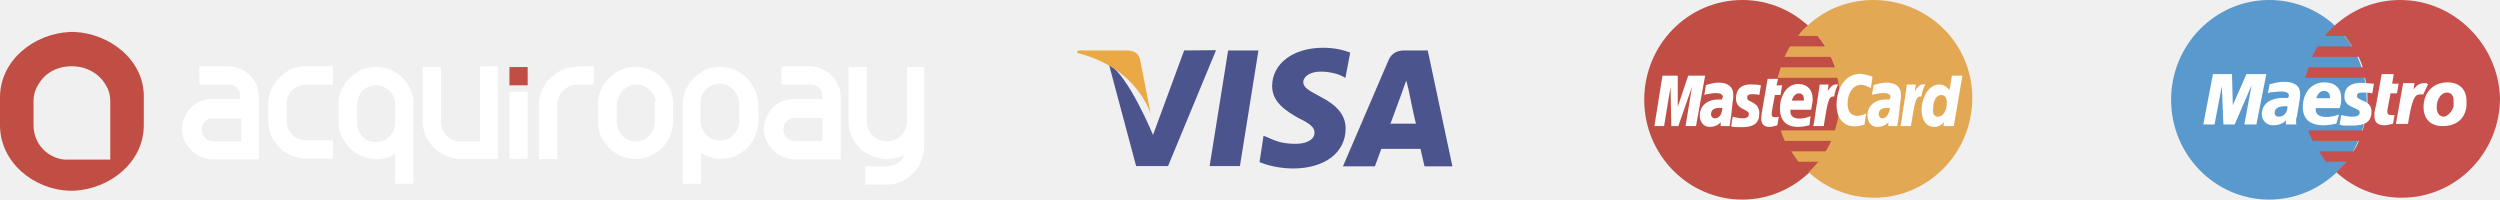
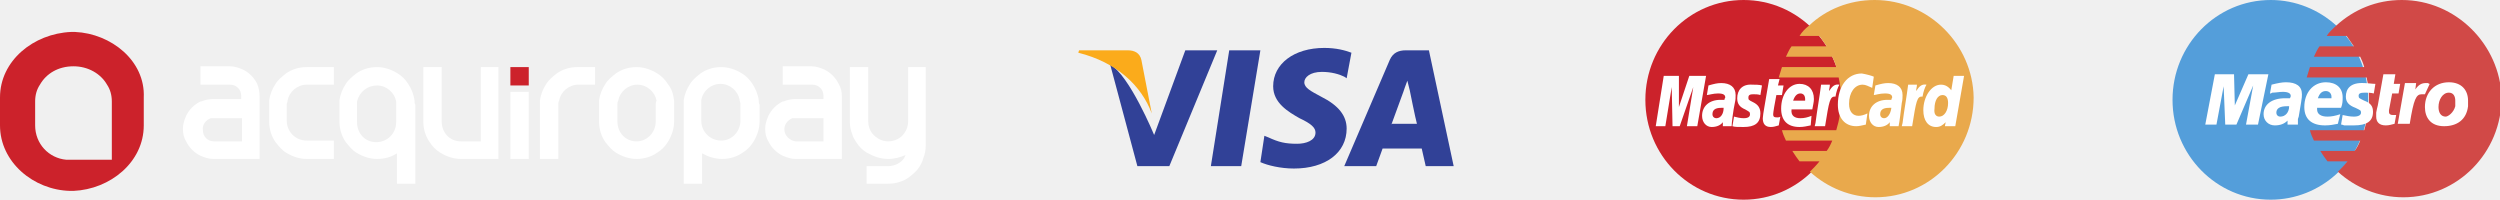
- <svg xmlns="http://www.w3.org/2000/svg" version="1.1" id="Слой_1" x="0px" y="0px" viewBox="0 0 931.9 74.4" enable-background="new 0 0 931.9 74.4" xml:space="preserve">
-   <path fill="#FFFFFF" d="M517.3,720.1c0.3,0,0.6,0,1.2,0h10.4v8.6h-10.4c-2.4,0-4.2-1.8-4.2-4.2C514,722.4,515.5,720.6,517.3,720.1z   M534.5,707.3l-0.3,0.3L534.5,707.3c-1.2-2.4-3-4.2-5.4-5.4c-1.5-0.6-3-1.2-4.8-1.2h-11v6.8h11c2.4,0,4.2,1.8,4.2,4.2v1.2h-10.4  c-1.5,0-3,0.3-4.5,0.9h-0.3c-2.4,1.2-4.2,3-5.4,5.4c-0.6,1.5-1.2,3-1.2,4.8c0,1.8,0.3,3.3,1.2,4.8c1.2,2.4,3,4.2,5.4,5.4  c1.5,0.6,3,1.2,4.8,1.2h17.3V712C535.4,710.2,535.1,708.7,534.5,707.3z" />
-   <path fill="#FFFFFF" d="M545.9,713.5c0.6-3.3,3.6-6,7.1-6h10.1v-6.8H553c-3,0-5.7,0.9-7.7,2.4c-1.5,1.2-3,2.4-3.9,3.9  c-1.2,1.8-2.1,3.9-2.4,6.3c0,0.6,0,1.2,0,1.5v6.3c0,3,0.9,5.7,2.4,7.7c1.2,1.5,2.4,3,3.9,3.9c2.4,1.5,5.1,2.4,7.7,2.4h10.1v-6.8H553  c-4.2,0-7.1-3.3-7.1-7.4v-6.3C545.6,714.7,545.9,714.1,545.9,713.5z" />
-   <path fill="#FFFFFF" d="M777.1,701v20.2c0,1.8-0.6,3.3-1.5,4.5c-1.2,1.8-3.6,3-6,3c-2.4,0-4.5-1.2-6-3c-0.9-1.2-1.5-2.7-1.5-4.5V701  h-6.8v20.2c0,1.8,0.3,3.3,0.9,4.8c0.3,1.2,0.9,2.1,1.5,3c0.9,1.5,2.4,3,3.9,3.9l0.6,0.3c2.1,1.2,4.8,2.1,7.4,2.1  c2.4,0,4.5-0.6,6.5-1.5c-0.3,0.3-0.3,0.6-0.6,1.2c-1.2,1.8-3.6,3-6,3h-8v6.8h8c3,0,5.7-0.9,7.7-2.4c1.5-1.2,3-2.4,3.9-3.9  c0.6-0.9,1.2-2.1,1.5-3.3c0.6-1.5,0.9-3,0.9-4.8V701H777.1z" />
-   <path fill="#FFFFFF" d="M731,724.2c0-2.1,1.5-3.6,3-4.2c0.3,0,0.6,0,1.2,0h10.4v8.6h-10.4C732.8,728.4,731,726.6,731,724.2z   M751.2,707.3l-0.3,0.3L751.2,707.3c-1.2-2.4-3-4.2-5.4-5.4c-1.5-0.6-3-1.2-4.8-1.2h-10.7v6.8h11c2.4,0,4.2,1.8,4.2,4.2v1.2h-10.4  c-1.5,0-3,0.3-4.5,0.9h-0.3c-2.4,1.2-4.2,3-5.4,5.4c-0.6,1.5-1.2,3-1.2,4.8c0,1.8,0.3,3.3,1.2,4.8c1.2,2.4,3,4.2,5.4,5.4  c1.5,0.6,3,1.2,4.8,1.2h17.3V712C752.4,710.2,752.1,708.7,751.2,707.3z" />
-   <path fill="#FFFFFF" d="M707.5,728.4c-4.2,0-7.4-3.3-7.4-7.4v-6.3c0-0.6,0-0.9,0-1.5c0.6-3.3,3.6-6,7.1-6c3.6,0,6.5,2.7,7.1,6  c0,0.6,0.3,0.9,0.3,1.5v6.3C714.6,725.1,711.3,728.4,707.5,728.4z M721.5,713.5c-0.3-2.4-1.2-4.5-2.4-6.3c-0.9-1.5-2.4-3-3.9-3.9  c-2.4-1.5-5.1-2.4-7.7-2.4c-3,0-5.7,0.9-7.7,2.4c-1.5,1.2-3,2.4-3.9,3.9c-1.2,1.8-2.1,3.9-2.4,6.3c0,0.6,0,1.2,0,1.5v29.5h6.8v-11.3  c2.1,1.2,4.8,2.1,7.4,2.1c3,0,5.7-0.9,7.7-2.4c1.5-0.9,3-2.4,3.9-3.9c1.5-2.4,2.4-5.1,2.4-7.7V715  C721.5,714.7,721.5,714.1,721.5,713.5z" />
-   <path fill="#FFFFFF" d="M683.1,715v6.3c0,4.2-3.3,7.4-7.1,7.4c-4.2,0-7.1-3.3-7.1-7.4V715c0-0.6,0-0.9,0.3-1.5c0.6-3.3,3.6-6,7.1-6  s6.5,2.7,7.1,6C683.1,714.1,683.1,714.7,683.1,715z M689.9,713.5c-0.3-2.4-0.9-4.5-2.4-6.3c-0.9-1.5-2.4-3-3.9-3.9  c-2.4-1.5-5.1-2.4-7.7-2.4s-5.7,0.9-7.7,2.4c-1.5,1.2-3,2.4-3.9,3.9c-1.2,1.8-2.1,3.9-2.4,6.3c0,0.6,0,1.2,0,1.5v6.3  c0,3,0.9,5.7,2.4,7.7c1.2,1.5,2.4,3,3.9,3.9c2.4,1.5,5.1,2.4,7.7,2.4s5.7-0.9,7.7-2.4c1.5-0.9,3-2.4,3.9-3.9  c1.5-2.4,2.4-5.1,2.4-7.7V715C689.9,714.7,689.9,714.1,689.9,713.5z" />
-   <path fill="#FFFFFF" d="M653.9,701c-3,0-5.7,0.9-7.7,2.4c-1.5,1.2-3,2.4-3.9,3.9c-1.2,1.8-2.1,3.9-2.4,6.3c0,0.6,0,1.2,0,1.5v20.2  h6.8V715c0-0.6,0-0.9,0.3-1.5c0.6-3.3,3.6-6,7.1-6h6.3v-6.8h-6.5V701z" />
-   <polygon fill="#FFFFFF" points="628.9,735.2 635.7,735.2 635.7,710.2 628.9,710.2 628.9,721.8 " />
-   <polygon fill="#C14E45" points="628.9,707.8 635.7,707.8 635.7,704.3 635.7,701 628.9,701 628.9,704.3 " />
-   <path fill="#FFFFFF" d="M617.9,701v27.7h-7.4c-4.2,0-7.1-3.3-7.1-7.4V701h-6.8v20.2c0,3,0.9,5.7,2.4,7.7c0.9,1.5,2.4,3,3.9,3.9  c2.4,1.5,5.1,2.4,7.7,2.4h14v-34.5h-6.5V701z" />
-   <path fill="#FFFFFF" d="M579.2,707.8c3.6,0,6.5,2.7,7.1,6c0,0.6,0,0.9,0,1.5v6.3c0,4.2-3.3,7.4-7.1,7.4c-4.2,0-7.1-3.3-7.1-7.4v-6.3  c0-0.6,0-0.9,0.3-1.5C572.6,710.2,575.6,707.8,579.2,707.8z M593.2,713.5c-0.3-2.4-1.2-4.5-2.4-6.3c-0.9-1.5-2.4-3-3.9-3.9  c-2.4-1.5-5.1-2.4-7.7-2.4c-2.7,0-5.7,0.9-7.7,2.4c-1.5,1.2-3,2.4-3.9,3.9c-1.2,1.8-2.1,3.9-2.4,6.3c0,0.6,0,1.2,0,1.5v6.3  c0,3,0.9,5.7,2.4,7.7c1.2,1.5,2.4,3,3.9,3.9c2.4,1.5,5.1,2.4,7.7,2.4s5.1-0.6,7.1-2.1v11.3h6.8V715  C593.2,714.7,593.2,714.1,593.2,713.5z" />
-   <path fill="#C14E45" d="M479.8,735.5h-16.7c-6.5-0.6-11.6-6-11.6-12.8v-8.9c0-2.4,0.6-4.5,1.8-6.3c2.4-4.2,6.8-6.8,12.5-6.8  c5.4,0,10.1,2.7,12.5,6.8c1.2,1.8,1.8,3.9,1.8,6.3v21.7H479.8z M466.7,687.9L466.7,687.9L466.7,687.9L466.7,687.9L466.7,687.9  L466.7,687.9L466.7,687.9L466.7,687.9h-0.3h-0.6l0,0l0,0h-0.6l0,0l0,0l0,0l0,0l0,0l0,0l0,0l0,0c-13.7,0.6-26.2,10.7-26.2,24.4v10.4  c0,13.7,12.5,24.1,26.2,24.4l0,0l0,0l0,0l0,0l0,0l0,0l0,0l0,0h0.6l0,0l0,0h0.6l0,0l0,0l0,0l0,0l0,0l0,0l0,0l0,0  c13.7-0.6,26.2-10.7,26.2-24.4v-10.4C492.9,698.6,480.1,688.5,466.7,687.9z" />
-   <path fill="#C14E45" d="M1088.5,676c20.2,0,36.6,16.7,36.6,37.2c0,20.5-16.7,37.2-36.6,37.2c-20.2,0-36.6-16.7-36.6-37.2  C1051.8,692.7,1068.2,676,1088.5,676z" />
-   <path fill="#E3A854" d="M1137.3,676c-9.5,0-18.2,3.6-24.4,9.5c-1.5,1.2-2.7,2.4-3.6,3.9h7.4c0.9,1.2,1.8,2.7,2.7,3.9h-13.1  c-0.9,1.2-1.5,2.7-2.1,3.9h17.3c0.6,1.2,1.2,2.7,1.5,3.9h-20.2c-0.3,1.2-0.9,2.7-1.2,3.9h22.3c0.6,2.7,0.9,5.1,0.9,7.7  c0,4.2-0.6,8-1.8,11.9h-20.2c0.3,1.2,0.9,2.7,1.5,3.9h17.3c-0.6,1.5-1.2,2.7-2.1,3.9h-12.8c0.9,1.5,1.8,2.7,2.7,3.9h7.4  c-1.2,1.5-2.4,2.7-3.6,3.9c6.5,6,15.2,9.5,24.4,9.5c20.2,0,36.6-16.7,36.6-37.2C1174.2,691.8,1157.5,676,1137.3,676L1137.3,676z" />
-   <path fill="#FFFFFF" d="M1117.3,707.5c-0.6,4.8-1.5,9.5-2.1,14.3l-0.3,1.2h3.9c1.5-9.2,1.8-11.3,3.9-11c0.3-1.8,0.9-3.6,1.5-4.5  c-1.8-0.3-2.7,0.6-3.9,2.4c0-0.9,0.3-1.5,0.3-2.4L1117.3,707.5L1117.3,707.5z M1149.8,707.5c-0.6,4.8-1.5,9.5-2.1,14.3l-0.3,1.2h3.9  c1.5-9.2,1.8-11.3,3.9-11c0.3-1.8,0.9-3.6,1.5-4.5c-1.8-0.3-2.7,0.6-3.9,2.4c0-0.9,0.3-1.5,0.3-2.4L1149.8,707.5L1149.8,707.5z   M1161.4,719.5c1.8,0,3.3-2.1,3.3-5.1c0-1.8-0.6-3-2.1-3c-1.8,0-3,2.1-3,5.1C1159.3,718.6,1160.2,719.5,1161.4,719.5L1161.4,719.5z   M1167.3,723h-3.9l0.3-1.5c-1.2,1.2-2.1,1.8-3.6,1.8c-3,0-4.8-2.4-4.8-6.3c0-5.1,3-9.5,6.5-9.5c1.5,0,2.7,0.6,3.9,2.1l0.9-5.4h3.9  L1167.3,723L1167.3,723z M1086.1,712.6c0,2.1,0.9,3.3,3,4.2c1.5,0.9,1.8,0.9,1.8,1.8c0,0.9-0.6,1.5-2.4,1.5c-1.2,0-2.4-0.3-3.6-0.6  l-0.6,3.6c0.9,0.3,1.8,0.3,4.2,0.3c4.2,0,6.3-1.5,6.3-5.1c0-2.1-0.9-3.3-2.7-4.2c-1.8-0.9-1.8-0.9-1.8-1.8c0-0.9,0.6-1.2,1.8-1.2  c0.9,0,1.8,0,2.7,0.3l0.6-3.6c-0.9-0.3-2.7-0.3-3.6-0.3C1087.9,707.3,1086.1,709.6,1086.1,712.6L1086.1,712.6z M1111.4,713.5  c0-0.3,0.3-2.7-1.8-2.7c-1.2,0-2.1,0.9-2.7,2.7H1111.4L1111.4,713.5z M1113.5,722.7c-1.5,0.3-2.7,0.6-4.2,0.6  c-4.5,0-6.8-2.4-6.8-6.8c0-5.4,3-9.2,6.8-9.2c3.3,0,5.4,2.1,5.4,5.7c0,1.2-0.3,2.1-0.6,3.9h-7.7c-0.3,2.4,1.2,3.3,3.3,3.3  c1.5,0,2.7-0.3,4.2-0.9L1113.5,722.7z M1101.5,722.7c-1.2,0.3-1.8,0.6-3,0.6c-2.1,0-3-1.2-3-3.3c0-0.6,0.3-2.4,0.6-4.2l1.8-10.4h3.9  l-0.6,2.4h2.1l-0.6,3.6h-2.1c-0.6,3-1.2,6.5-1.2,7.1c0,0.9,0.3,1.2,1.5,1.2c0.3,0,0.9,0,1.2-0.3L1101.5,722.7L1101.5,722.7z   M1146.2,723h-3.3v-1.5c-0.9,1.2-2.4,1.8-4.2,1.8c-2.1,0-3.6-1.8-3.6-4.2c0-3.6,2.7-6,6.8-6c0.3,0,0.9,0,1.5,0  c0-0.6,0.3-0.6,0.3-0.9c0-0.9-0.6-1.5-2.7-1.5c-2.1,0-3.6,0.6-4.2,0.6l0.6-3.6c2.1-0.6,3.3-0.9,4.8-0.9c3.3,0,5.4,1.5,5.4,4.5  c0,0.9,0,1.8-0.3,3C1147.1,717.1,1146.5,721.8,1146.2,723L1146.2,723z M1143.5,716.2c-0.3,0-0.6,0-0.9,0c-2.4,0-3.3,0.9-3.3,2.4  c0,0.9,0.6,1.5,1.5,1.5C1142,720.1,1143.2,718.6,1143.5,716.2L1143.5,716.2z M1137,704.6l-0.6,4.2c-1.5-0.6-2.4-1.2-3.6-1.2  c-3,0-5.1,3-5.1,7.1c0,3,1.5,4.5,3.6,4.5c0.9,0,2.1-0.3,3.3-0.9l-0.6,4.2c-1.5,0.3-2.4,0.6-3.6,0.6c-4.2,0-6.8-3-6.8-8  c0-6.8,3.6-11.6,8.9-11.6C1134.3,703.7,1136.4,704.3,1137,704.6L1137,704.6z M1083.7,723h-3.3v-1.5c-0.9,1.2-2.4,1.8-4.2,1.8  c-2.1,0-3.6-1.8-3.6-4.2c0-3.6,2.7-6,6.8-6c0.3,0,0.9,0,1.5,0c0-0.6,0.3-0.6,0.3-0.9c0-0.9-0.6-1.5-2.7-1.5c-1.8,0-3.6,0.6-4.2,0.6  l0.6-3.6c2.1-0.6,3.3-0.9,4.8-0.9c3.3,0,5.4,1.5,5.4,4.5c0,0.9,0,1.8-0.3,3C1084.6,717.1,1084,721.8,1083.7,723L1083.7,723z   M1081,716.2c-0.3,0-0.6,0-0.9,0c-2.4,0-3.3,0.9-3.3,2.4c0,0.9,0.6,1.5,1.5,1.5C1079.8,720.1,1081,718.6,1081,716.2z M1071.2,723  h-3.9l2.4-14.6l-5.1,14.6h-2.7l-0.3-14.6l-2.4,14.6h-3.6l3-18.8h5.7v11.6l3.9-11.6h6.3L1071.2,723z" />
-   <path fill="#5999CD" d="M1309.3,740.9c7.4-6.8,11.9-16.7,11.9-27.7c0-11-4.5-20.8-11.9-27.7c-6.5-6-15.2-9.5-24.4-9.5  c-20.2,0-36.6,16.7-36.6,37.2c0,20.5,16.4,37.2,36.6,37.2C1294.1,750.4,1302.8,746.8,1309.3,740.9L1309.3,740.9z" />
-   <path fill="#C7504D" d="M1333.7,676c-9.5,0-17.9,3.6-24.4,9.5c-1.2,1.2-2.7,2.4-3.6,3.9h7.4c0.9,1.2,1.8,2.7,2.7,3.9H1303  c-0.9,1.2-1.5,2.7-2.1,3.9h17.3c0.6,1.2,1.2,2.7,1.5,3.9h-20.2c-0.3,1.2-0.9,2.7-1.2,3.9h22.3c0.6,2.7,0.9,5.1,0.9,7.7  c0,4.2-0.6,8-1.8,11.9h-20.2c0.3,1.2,0.9,2.7,1.5,3.9h17.3c-0.6,1.5-1.2,2.7-2.1,3.9h-12.8c0.9,1.5,1.8,2.7,2.7,3.9h7.4  c-1.2,1.5-2.4,2.7-3.6,3.9c6.5,6,15.2,9.5,24.4,9.5c20.2,0,36.6-16.7,36.6-37.2C1370.3,692.7,1353.9,676,1333.7,676L1333.7,676z" />
-   <path fill="#FFFFFF" d="M1353.6,713.5c0-1.5-0.6-3-2.4-3c-2.4,0-3.9,2.7-3.9,5.4c0,2.1,0.9,3.6,2.7,3.6c0.9,0,3-1.5,3.6-3.9  C1353.6,714.7,1353.6,714.1,1353.6,713.5L1353.6,713.5z M1358.4,715.6c-0.6,5.1-4.2,7.4-8.9,7.4c-5.1,0-7.1-3.3-7.1-7.1  c0-5.4,3.6-9.2,8.9-9.2c4.8,0,7.1,3,7.1,6.8C1358.4,714.7,1358.4,714.7,1358.4,715.6L1358.4,715.6z M1307.5,712.9V712  c0-1.2-0.9-2.1-2.1-2.1c-1.5,0-2.4,0.9-3,2.7h5.1V712.9z M1309.9,722.1c-1.5,0.3-3,0.6-4.8,0.6c-5.1,0-7.7-2.4-7.7-6.8  c0-5.4,3.3-9.2,8-9.2c3.9,0,6.3,2.1,6.3,5.7c0,1.2,0,2.4-0.6,3.9h-8.9c0,0.3,0,0.3,0,0.6c0,1.8,1.5,2.7,3.9,2.7c1.5,0,3-0.3,4.8-0.9  L1309.9,722.1L1309.9,722.1z M1291.7,715.6c-0.6,0-0.6,0-0.9,0c-2.7,0-3.9,0.9-3.9,2.4c0,0.9,0.6,1.5,1.5,1.5  C1290.3,719.5,1291.7,718,1291.7,715.6L1291.7,715.6z M1295,722.4h-3.9v-1.5c-1.2,1.2-2.7,1.8-4.8,1.8c-2.4,0-4.2-1.8-4.2-4.2  c0-3.6,3-6,8-6c0.6,0,1.2,0,1.8,0c0.3-0.6,0.3-0.6,0.3-0.9c0-0.9-0.9-1.5-3-1.5c-1.2,0-2.7,0.3-3.9,0.3l-0.6,0.3h-0.3l0.6-3.3  c2.4-0.6,3.9-0.9,5.4-0.9c3.9,0,6,1.5,6,4.5c0,0.9,0,1.2-0.3,3l-0.9,5.4l-0.3,0.9v0.9v0.6L1295,722.4L1295,722.4z M1312.9,712  c0,2.1,1.2,3.3,3.6,4.2c1.8,0.9,2.1,0.9,2.1,1.8c0,0.9-0.9,1.5-2.7,1.5c-1.5,0-2.7-0.3-4.2-0.6l-0.6,3.6h0.3l0.9,0.3  c0.3,0,0.6,0,1.2,0c1.2,0,1.8,0,2.4,0c4.8,0,7.1-1.5,7.1-5.1c0-2.1-0.9-3.3-3.3-4.2c-1.8-0.9-2.1-0.9-2.1-1.8c0-0.9,0.6-1.2,2.4-1.2  c0.9,0,2.1,0,3.3,0.3l0.6-3.6c-1.2,0-3-0.3-4.2-0.3C1314.7,706.7,1312.9,709,1312.9,712L1312.9,712z M1344.1,707.3  c-0.3,0-0.3,0-0.6-0.3h-0.3c-0.3,0-0.3,0-0.6,0c-1.5,0-2.7,0.6-3.9,2.4l0.3-2.4h-4.2l-2.7,15.2h4.5c1.5-9.2,2.4-11,4.5-11h0.6h0.6  L1344.1,707.3L1344.1,707.3z M1331,722.1c-1.2,0.3-2.1,0.6-3.3,0.6c-2.4,0-3.6-1.2-3.6-3.3c0-0.3,0-0.9,0-1.5l0.3-1.5l0.3-1.2  l2.1-11.6h4.5l-0.6,3.6h2.4l-0.6,3.6h-2.4l-1.2,6.3c0,0.3,0,0.6,0,0.6c0,0.9,0.6,1.2,1.5,1.2c0.6,0,0.9,0,1.2,0L1331,722.1  L1331,722.1z M1280.1,722.4h-4.5l2.7-14.6l-6.3,14.6h-4.2l-0.6-14.3l-2.7,14.3h-4.2l3.6-18.8h7.1l0.3,11.6l5.1-11.6h7.4  L1280.1,722.4z" />
-   <polygon fill="#4B548D" points="889.9,737.9 896.8,694.8 908.1,694.8 901.2,737.9 " />
-   <path fill="#4B548D" d="M942.3,695.6c-2.4-0.9-5.7-1.8-10.1-1.8c-11.3,0-19,6-19,14.3c0,6.3,5.7,9.5,9.8,11.9c4.5,2.1,6,3.6,6,5.4  c0,3-3.6,4.2-6.8,4.2c-4.5,0-6.8-0.6-10.7-2.4l-1.5-0.6l-1.5,9.8c2.7,1.2,7.4,2.4,12.5,2.4c11.9,0,19.6-6,19.6-14.9  c0-4.8-3-8.6-9.5-11.9c-3.9-2.1-6.3-3.3-6.3-5.4c0-1.8,2.1-3.9,6.5-3.9c3.6,0,6.5,0.9,8.3,1.8l0.9,0.6L942.3,695.6z" />
-   <path fill="#4B548D" d="M971.2,694.8h-8.6c-2.7,0-4.8,0.9-6,3.6l-17,39.6h11.9l2.4-6.5h14.6l1.5,6.5h10.4L971.2,694.8z M957.2,722.4  l4.5-12.2c0,0,0.9-2.7,1.5-4.2l0.9,3.6c0,0,2.1,10.4,2.7,12.5h-9.5V722.4z" />
-   <path fill="#4B548D" d="M880.4,694.8l-11.6,31.5c0,0-9.2-22.3-16.4-26.2l10.1,37.8h11.9l17.9-43.2L880.4,694.8L880.4,694.8z" />
-   <path fill="#EAA944" d="M859,694.8h-18.2l-0.3,0.9c14.3,3.6,23.5,12.2,27.4,22.6l-3.9-19.9C863.4,695.6,861.4,694.8,859,694.8z" />
-   <path fill="#FFFFFF" d="M78.3,44.1c0.3,0,0.6,0,1.2,0h10.4v8.6H79.5c-2.4,0-4.2-1.8-4.2-4.2C75,46.4,76.5,44.6,78.3,44.1z   M95.5,31.3l-0.3,0.3L95.5,31.3c-1.2-2.4-3-4.2-5.4-5.4c-1.5-0.6-3-1.2-4.8-1.2h-11v6.8h11c2.4,0,4.2,1.8,4.2,4.2v1.2H79.2  c-1.5,0-3,0.3-4.5,0.9h-0.3c-2.4,1.2-4.2,3-5.4,5.4c-0.6,1.5-1.2,3-1.2,4.8c0,1.8,0.3,3.3,1.2,4.8c1.2,2.4,3,4.2,5.4,5.4  c1.5,0.6,3,1.2,4.8,1.2h17.3V36C96.4,34.2,96.1,32.7,95.5,31.3z" />
-   <path fill="#FFFFFF" d="M106.9,37.5c0.6-3.3,3.6-6,7.1-6h10.1v-6.8H114c-3,0-5.7,0.9-7.7,2.4c-1.5,1.2-3,2.4-3.9,3.9  c-1.2,1.8-2.1,3.9-2.4,6.3c0,0.6,0,1.2,0,1.5v6.3c0,3,0.9,5.7,2.4,7.7c1.2,1.5,2.4,3,3.9,3.9c2.4,1.5,5.1,2.4,7.7,2.4h10.1v-6.8H114  c-4.2,0-7.1-3.3-7.1-7.4v-6.3C106.6,38.7,106.9,38.1,106.9,37.5z" />
-   <path fill="#FFFFFF" d="M338.1,25v20.2c0,1.8-0.6,3.3-1.5,4.5c-1.2,1.8-3.6,3-6,3s-4.5-1.2-6-3c-0.9-1.2-1.5-2.7-1.5-4.5V25h-6.8  v20.2c0,1.8,0.3,3.3,0.9,4.8c0.3,1.2,0.9,2.1,1.5,3c0.9,1.5,2.4,3,3.9,3.9l0.6,0.3c2.1,1.2,4.8,2.1,7.4,2.1c2.4,0,4.5-0.6,6.5-1.5  c-0.3,0.3-0.3,0.6-0.6,1.2c-1.2,1.8-3.6,3-6,3h-8v6.8h8c3,0,5.7-0.9,7.7-2.4c1.5-1.2,3-2.4,3.9-3.9c0.6-0.9,1.2-2.1,1.5-3.3  c0.6-1.5,0.9-3,0.9-4.8V25H338.1z" />
-   <path fill="#FFFFFF" d="M292,48.2c0-2.1,1.5-3.6,3-4.2c0.3,0,0.6,0,1.2,0h10.4v8.6h-10.4C293.8,52.4,292,50.6,292,48.2z M312.2,31.3  l-0.3,0.3L312.2,31.3c-1.2-2.4-3-4.2-5.4-5.4c-1.5-0.6-3-1.2-4.8-1.2h-10.7v6.8h11c2.4,0,4.2,1.8,4.2,4.2v1.2h-10.4  c-1.5,0-3,0.3-4.5,0.9h-0.3c-2.4,1.2-4.2,3-5.4,5.4c-0.6,1.5-1.2,3-1.2,4.8c0,1.8,0.3,3.3,1.2,4.8c1.2,2.4,3,4.2,5.4,5.4  c1.5,0.6,3,1.2,4.8,1.2h17.3V36C313.4,34.2,313.1,32.7,312.2,31.3z" />
-   <path fill="#FFFFFF" d="M268.5,52.4c-4.2,0-7.4-3.3-7.4-7.4v-6.3c0-0.6,0-0.9,0-1.5c0.6-3.3,3.6-6,7.1-6c3.6,0,6.5,2.7,7.1,6  c0,0.6,0.3,0.9,0.3,1.5v6.3C275.6,49.1,272.3,52.4,268.5,52.4z M282.5,37.5c-0.3-2.4-1.2-4.5-2.4-6.3c-0.9-1.5-2.4-3-3.9-3.9  c-2.4-1.5-5.1-2.4-7.7-2.4c-3,0-5.7,0.9-7.7,2.4c-1.5,1.2-3,2.4-3.9,3.9c-1.2,1.8-2.1,3.9-2.4,6.3c0,0.6,0,1.2,0,1.5v29.5h6.8V57.1  c2.1,1.2,4.8,2.1,7.4,2.1c3,0,5.7-0.9,7.7-2.4c1.5-0.9,3-2.4,3.9-3.9c1.5-2.4,2.4-5.1,2.4-7.7V39C282.5,38.7,282.5,38.1,282.5,37.5z  " />
-   <path fill="#FFFFFF" d="M244.1,39v6.3c0,4.2-3.3,7.4-7.1,7.4c-4.2,0-7.1-3.3-7.1-7.4V39c0-0.6,0-0.9,0.3-1.5c0.6-3.3,3.6-6,7.1-6  s6.5,2.7,7.1,6C244.1,38.1,244.1,38.7,244.1,39z M250.9,37.5c-0.3-2.4-0.9-4.5-2.4-6.3c-0.9-1.5-2.4-3-3.9-3.9  c-2.4-1.5-5.1-2.4-7.7-2.4s-5.7,0.9-7.7,2.4c-1.5,1.2-3,2.4-3.9,3.9c-1.2,1.8-2.1,3.9-2.4,6.3c0,0.6,0,1.2,0,1.5v6.3  c0,3,0.9,5.7,2.4,7.7c1.2,1.5,2.4,3,3.9,3.9c2.4,1.5,5.1,2.4,7.7,2.4s5.7-0.9,7.7-2.4c1.5-0.9,3-2.4,3.9-3.9  c1.5-2.4,2.4-5.1,2.4-7.7V39C250.9,38.7,250.9,38.1,250.9,37.5z" />
-   <path fill="#FFFFFF" d="M214.9,25c-3,0-5.7,0.9-7.7,2.4c-1.5,1.2-3,2.4-3.9,3.9c-1.2,1.8-2.1,3.9-2.4,6.3c0,0.6,0,1.2,0,1.5v20.2  h6.8V39c0-0.6,0-0.9,0.3-1.5c0.6-3.3,3.6-6,7.1-6h6.3v-6.8h-6.5V25z" />
-   <polygon fill="#FFFFFF" points="189.9,59.2 196.7,59.2 196.7,34.2 189.9,34.2 189.9,45.8 " />
-   <polygon fill="#C14E45" points="189.9,31.8 196.7,31.8 196.7,28.3 196.7,25 189.9,25 189.9,28.3 " />
-   <path fill="#FFFFFF" d="M178.9,25v27.7h-7.4c-4.2,0-7.1-3.3-7.1-7.4V25h-6.8v20.2c0,3,0.9,5.7,2.4,7.7c0.9,1.5,2.4,3,3.9,3.9  c2.4,1.5,5.1,2.4,7.7,2.4h14V24.7h-6.5V25z" />
-   <path fill="#FFFFFF" d="M140.2,31.8c3.6,0,6.5,2.7,7.1,6c0,0.6,0,0.9,0,1.5v6.3c0,4.2-3.3,7.4-7.1,7.4c-4.2,0-7.1-3.3-7.1-7.4v-6.3  c0-0.6,0-0.9,0.3-1.5C133.6,34.2,136.6,31.8,140.2,31.8z M154.2,37.5c-0.3-2.4-1.2-4.5-2.4-6.3c-0.9-1.5-2.4-3-3.9-3.9  c-2.4-1.5-5.1-2.4-7.7-2.4s-5.7,0.9-7.7,2.4c-1.5,1.2-3,2.4-3.9,3.9c-1.2,1.8-2.1,3.9-2.4,6.3c0,0.6,0,1.2,0,1.5v6.3  c0,3,0.9,5.7,2.4,7.7c1.2,1.5,2.4,3,3.9,3.9c2.4,1.5,5.1,2.4,7.7,2.4c2.7,0,5.1-0.6,7.1-2.1v11.3h6.8V39  C154.2,38.7,154.2,38.1,154.2,37.5z" />
-   <path fill="#C14E45" d="M40.8,59.5H24.1c-6.5-0.6-11.6-6-11.6-12.8v-8.9c0-2.4,0.6-4.5,1.8-6.3c2.4-4.2,6.8-6.8,12.5-6.8  c5.4,0,10.1,2.7,12.5,6.8c1.2,1.8,1.8,3.9,1.8,6.3v21.7H40.8z M27.7,11.9L27.7,11.9L27.7,11.9L27.7,11.9L27.7,11.9L27.7,11.9  L27.7,11.9L27.7,11.9h-0.3h-0.6l0,0l0,0h-0.6l0,0l0,0l0,0l0,0l0,0l0,0l0,0l0,0C12.5,12.5,0,22.6,0,36.3v10.4  c0,13.7,12.5,24.1,26.2,24.4l0,0l0,0l0,0l0,0l0,0l0,0l0,0l0,0h0.6l0,0l0,0h0.6l0,0l0,0l0,0l0,0l0,0l0,0l0,0l0,0  c13.7-0.6,26.2-10.7,26.2-24.4V36.3C53.9,22.6,41.1,12.5,27.7,11.9z" />
-   <path fill="#C14E45" d="M649.5,0c20.2,0,36.6,16.7,36.6,37.2s-16.7,37.2-36.6,37.2c-20.2,0-36.6-16.7-36.6-37.2S629.2,0,649.5,0z" />
-   <path fill="#E3A854" d="M698.3,0c-9.5,0-18.2,3.6-24.4,9.5c-1.5,1.2-2.7,2.4-3.6,3.9h7.4c0.9,1.2,1.8,2.7,2.7,3.9h-13.1  c-0.9,1.2-1.5,2.7-2.1,3.9h17.3c0.6,1.2,1.2,2.7,1.5,3.9h-20.2c-0.3,1.2-0.9,2.7-1.2,3.9h22.3c0.6,2.7,0.9,5.1,0.9,7.7  c0,4.2-0.6,8-1.8,11.9h-20.2c0.3,1.2,0.9,2.7,1.5,3.9h17.3c-0.6,1.5-1.2,2.7-2.1,3.9h-12.8c0.9,1.5,1.8,2.7,2.7,3.9h7.4  c-1.2,1.5-2.4,2.7-3.6,3.9c6.5,6,15.2,9.5,24.4,9.5c20.2,0,36.6-16.7,36.6-37.2S718.5,0,698.3,0L698.3,0z" />
-   <path fill="#FFFFFF" d="M678.3,31.5c-0.6,4.8-1.5,9.5-2.1,14.3l-0.3,1.2h3.9c1.5-9.2,1.8-11.3,3.9-11c0.3-1.8,0.9-3.6,1.5-4.5  c-1.8-0.3-2.7,0.6-3.9,2.4c0-0.9,0.3-1.5,0.3-2.4L678.3,31.5L678.3,31.5z M710.8,31.5c-0.6,4.8-1.5,9.5-2.1,14.3l-0.3,1.2h3.9  c1.5-9.2,1.8-11.3,3.9-11c0.3-1.8,0.9-3.6,1.5-4.5c-1.8-0.3-2.7,0.6-3.9,2.4c0-0.9,0.3-1.5,0.3-2.4L710.8,31.5L710.8,31.5z   M722.4,43.5c1.8,0,3.3-2.1,3.3-5.1c0-1.8-0.6-3-2.1-3c-1.8,0-3,2.1-3,5.1C720.3,42.6,721.2,43.5,722.4,43.5L722.4,43.5z M728.3,47  h-3.9l0.3-1.5c-1.2,1.2-2.1,1.8-3.6,1.8c-3,0-4.8-2.4-4.8-6.3c0-5.1,3-9.5,6.5-9.5c1.5,0,2.7,0.6,3.9,2.1l0.9-5.4h3.9L728.3,47  L728.3,47z M647.1,36.6c0,2.1,0.9,3.3,3,4.2c1.5,0.9,1.8,0.9,1.8,1.8c0,0.9-0.6,1.5-2.4,1.5c-1.2,0-2.4-0.3-3.6-0.6l-0.6,3.6  c0.9,0.3,1.8,0.3,4.2,0.3c4.2,0,6.3-1.5,6.3-5.1c0-2.1-0.9-3.3-2.7-4.2c-1.8-0.9-1.8-0.9-1.8-1.8c0-0.9,0.6-1.2,1.8-1.2  c0.9,0,1.8,0,2.7,0.3l0.6-3.6c-0.9-0.3-2.7-0.3-3.6-0.3C648.9,31.3,647.1,33.6,647.1,36.6L647.1,36.6z M672.4,37.5  c0-0.3,0.3-2.7-1.8-2.7c-1.2,0-2.1,0.9-2.7,2.7H672.4L672.4,37.5z M674.5,46.7c-1.5,0.3-2.7,0.6-4.2,0.6c-4.5,0-6.8-2.4-6.8-6.8  c0-5.4,3-9.2,6.8-9.2c3.3,0,5.4,2.1,5.4,5.7c0,1.2-0.3,2.1-0.6,3.9h-7.7c-0.3,2.4,1.2,3.3,3.3,3.3c1.5,0,2.7-0.3,4.2-0.9L674.5,46.7  z M662.5,46.7c-1.2,0.3-1.8,0.6-3,0.6c-2.1,0-3-1.2-3-3.3c0-0.6,0.3-2.4,0.6-4.2l1.8-10.4h3.9l-0.6,2.4h2.1l-0.6,3.6h-2.1  c-0.6,3-1.2,6.5-1.2,7.1c0,0.9,0.3,1.2,1.5,1.2c0.3,0,0.9,0,1.2-0.3L662.5,46.7L662.5,46.7z M707.2,47h-3.3v-1.5  c-0.9,1.2-2.4,1.8-4.2,1.8c-2.1,0-3.6-1.8-3.6-4.2c0-3.6,2.7-6,6.8-6c0.3,0,0.9,0,1.5,0c0-0.6,0.3-0.6,0.3-0.9  c0-0.9-0.6-1.5-2.7-1.5c-2.1,0-3.6,0.6-4.2,0.6l0.6-3.6c2.1-0.6,3.3-0.9,4.8-0.9c3.3,0,5.4,1.5,5.4,4.5c0,0.9,0,1.8-0.3,3  C708.1,41.1,707.5,45.8,707.2,47L707.2,47z M704.5,40.2c-0.3,0-0.6,0-0.9,0c-2.4,0-3.3,0.9-3.3,2.4c0,0.9,0.6,1.5,1.5,1.5  C703,44.1,704.2,42.6,704.5,40.2L704.5,40.2z M698,28.6l-0.6,4.2c-1.5-0.6-2.4-1.2-3.6-1.2c-3,0-5.1,3-5.1,7.1c0,3,1.5,4.5,3.6,4.5  c0.9,0,2.1-0.3,3.3-0.9l-0.6,4.2c-1.5,0.3-2.4,0.6-3.6,0.6c-4.2,0-6.8-3-6.8-8c0-6.8,3.6-11.6,8.9-11.6  C695.3,27.7,697.4,28.3,698,28.6L698,28.6z M644.7,47h-3.3v-1.5c-0.9,1.2-2.4,1.8-4.2,1.8c-2.1,0-3.6-1.8-3.6-4.2c0-3.6,2.7-6,6.8-6  c0.3,0,0.9,0,1.5,0c0-0.6,0.3-0.6,0.3-0.9c0-0.9-0.6-1.5-2.7-1.5c-1.8,0-3.6,0.6-4.2,0.6l0.6-3.6c2.1-0.6,3.3-0.9,4.8-0.9  c3.3,0,5.4,1.5,5.4,4.5c0,0.9,0,1.8-0.3,3C645.6,41.1,645,45.8,644.7,47L644.7,47z M642,40.2c-0.3,0-0.6,0-0.9,0  c-2.4,0-3.3,0.9-3.3,2.4c0,0.9,0.6,1.5,1.5,1.5C640.8,44.1,642,42.6,642,40.2z M632.2,47h-3.9l2.4-14.6L625.6,47H623l-0.3-14.6  L620.3,47h-3.6l3-18.8h5.7v11.6l3.9-11.6h6.3L632.2,47z" />
-   <path fill="#5999CD" d="M870.3,64.9c7.4-6.8,11.9-16.7,11.9-27.7c0-11-4.5-20.8-11.9-27.7c-6.5-6-15.2-9.5-24.4-9.5  c-20.2,0-36.6,16.7-36.6,37.2s16.4,37.2,36.6,37.2C855.1,74.4,863.8,70.8,870.3,64.9L870.3,64.9z" />
-   <path fill="#C7504D" d="M894.7,0c-9.5,0-17.9,3.6-24.4,9.5c-1.2,1.2-2.7,2.4-3.6,3.9h7.4c0.9,1.2,1.8,2.7,2.7,3.9H864  c-0.9,1.2-1.5,2.7-2.1,3.9h17.3c0.6,1.2,1.2,2.7,1.5,3.9h-20.2c-0.3,1.2-0.9,2.7-1.2,3.9h22.3c0.6,2.7,0.9,5.1,0.9,7.7  c0,4.2-0.6,8-1.8,11.9h-20.2c0.3,1.2,0.9,2.7,1.5,3.9h17.3c-0.6,1.5-1.2,2.7-2.1,3.9h-12.8c0.9,1.5,1.8,2.7,2.7,3.9h7.4  c-1.2,1.5-2.4,2.7-3.6,3.9c6.5,6,15.2,9.5,24.4,9.5c20.2,0,36.6-16.7,36.6-37.2C931.3,16.7,914.9,0,894.7,0L894.7,0z" />
-   <path fill="#FFFFFF" d="M914.6,37.5c0-1.5-0.6-3-2.4-3c-2.4,0-3.9,2.7-3.9,5.4c0,2.1,0.9,3.6,2.7,3.6c0.9,0,3-1.5,3.6-3.9  C914.6,38.7,914.6,38.1,914.6,37.5L914.6,37.5z M919.4,39.6c-0.6,5.1-4.2,7.4-8.9,7.4c-5.1,0-7.1-3.3-7.1-7.1c0-5.4,3.6-9.2,8.9-9.2  c4.8,0,7.1,3,7.1,6.8C919.4,38.7,919.4,38.7,919.4,39.6L919.4,39.6z M868.5,36.9V36c0-1.2-0.9-2.1-2.1-2.1c-1.5,0-2.4,0.9-3,2.7h5.1  V36.9z M870.9,46.1c-1.5,0.3-3,0.6-4.8,0.6c-5.1,0-7.7-2.4-7.7-6.8c0-5.4,3.3-9.2,8-9.2c3.9,0,6.3,2.1,6.3,5.7c0,1.2,0,2.4-0.6,3.9  h-8.9c0,0.3,0,0.3,0,0.6c0,1.8,1.5,2.7,3.9,2.7c1.5,0,3-0.3,4.8-0.9L870.9,46.1L870.9,46.1z M852.7,39.6c-0.6,0-0.6,0-0.9,0  c-2.7,0-3.9,0.9-3.9,2.4c0,0.9,0.6,1.5,1.5,1.5C851.3,43.5,852.7,42,852.7,39.6L852.7,39.6z M856,46.4h-3.9v-1.5  c-1.2,1.2-2.7,1.8-4.8,1.8c-2.4,0-4.2-1.8-4.2-4.2c0-3.6,3-6,8-6c0.6,0,1.2,0,1.8,0c0.3-0.6,0.3-0.6,0.3-0.9c0-0.9-0.9-1.5-3-1.5  c-1.2,0-2.7,0.3-3.9,0.3l-0.6,0.3h-0.3l0.6-3.3c2.4-0.6,3.9-0.9,5.4-0.9c3.9,0,6,1.5,6,4.5c0,0.9,0,1.2-0.3,3l-0.9,5.4l-0.3,0.9v0.9  v0.6L856,46.4L856,46.4z M873.9,36c0,2.1,1.2,3.3,3.6,4.2c1.8,0.9,2.1,0.9,2.1,1.8c0,0.9-0.9,1.5-2.7,1.5c-1.5,0-2.7-0.3-4.2-0.6  l-0.6,3.6h0.3l0.9,0.3c0.3,0,0.6,0,1.2,0c1.2,0,1.8,0,2.4,0c4.8,0,7.1-1.5,7.1-5.1c0-2.1-0.9-3.3-3.3-4.2c-1.8-0.9-2.1-0.9-2.1-1.8  c0-0.9,0.6-1.2,2.4-1.2c0.9,0,2.1,0,3.3,0.3l0.6-3.6c-1.2,0-3-0.3-4.2-0.3C875.7,30.7,873.9,33,873.9,36L873.9,36z M905.1,31.3  c-0.3,0-0.3,0-0.6-0.3h-0.3c-0.3,0-0.3,0-0.6,0c-1.5,0-2.7,0.6-3.9,2.4l0.3-2.4h-4.2l-2.7,15.2h4.5c1.5-9.2,2.4-11,4.5-11h0.6h0.6  L905.1,31.3L905.1,31.3z M892,46.1c-1.2,0.3-2.1,0.6-3.3,0.6c-2.4,0-3.6-1.2-3.6-3.3c0-0.3,0-0.9,0-1.5l0.3-1.5l0.3-1.2l2.1-11.6  h4.5l-0.6,3.6h2.4l-0.6,3.6h-2.4l-1.2,6.3c0,0.3,0,0.6,0,0.6c0,0.9,0.6,1.2,1.5,1.2c0.6,0,0.9,0,1.2,0L892,46.1L892,46.1z   M841.1,46.4h-4.5l2.7-14.6l-6.3,14.6h-4.2l-0.6-14.3l-2.7,14.3h-4.2l3.6-18.8h7.1l0.3,11.6l5.1-11.6h7.4L841.1,46.4z" />
-   <polygon fill="#4B548D" points="450.9,61.9 457.8,18.8 469.1,18.8 462.2,61.9 " />
-   <path fill="#4B548D" d="M503.3,19.6c-2.4-0.9-5.7-1.8-10.1-1.8c-11.3,0-19,6-19,14.3c0,6.3,5.7,9.5,9.8,11.9c4.5,2.1,6,3.6,6,5.4  c0,3-3.6,4.2-6.8,4.2c-4.5,0-6.8-0.6-10.7-2.4l-1.5-0.6l-1.5,9.8c2.7,1.2,7.4,2.4,12.5,2.4c11.9,0,19.6-6,19.6-14.9  c0-4.8-3-8.6-9.5-11.9c-3.9-2.1-6.3-3.3-6.3-5.4c0-1.8,2.1-3.9,6.5-3.9c3.6,0,6.5,0.9,8.3,1.8l0.9,0.6L503.3,19.6z" />
-   <path fill="#4B548D" d="M532.2,18.8h-8.6c-2.7,0-4.8,0.9-6,3.6l-17,39.6h11.9l2.4-6.5h14.6l1.5,6.5h10.4L532.2,18.8z M518.2,46.4  l4.5-12.2c0,0,0.9-2.7,1.5-4.2l0.9,3.6c0,0,2.1,10.4,2.7,12.5h-9.5V46.4z" />
-   <path fill="#4B548D" d="M441.4,18.8l-11.6,31.5c0,0-9.2-22.3-16.4-26.2l10.1,37.8h11.9l17.9-43.2L441.4,18.8L441.4,18.8z" />
-   <path fill="#EAA944" d="M420,18.8h-18.2l-0.3,0.9c14.3,3.6,23.5,12.2,27.4,22.6L425,22.3C424.4,19.6,422.4,18.8,420,18.8z" />
+ <svg xmlns="http://www.w3.org/2000/svg" version="1.1" id="Слой_1" x="0px" y="0px" viewBox="0 0 313 25" enable-background="new 0 0 313 25" xml:space="preserve">
+   <path fill-rule="evenodd" clip-rule="evenodd" fill="#FFFFFF" d="M26.4,14.8c0.1,0,0.2,0,0.4,0h3.5v2.9h-3.5c-0.8,0-1.4-0.6-1.4-1.4  C25.3,15.6,25.8,15,26.4,14.8z M32.2,10.5l-0.1,0.1L32.2,10.5c-0.4-0.8-1-1.4-1.8-1.8c-0.5-0.2-1-0.4-1.6-0.4h-3.7v2.3h3.7  c0.8,0,1.4,0.6,1.4,1.4v0.4h-3.5c-0.5,0-1,0.1-1.5,0.3l-0.1,0c-0.8,0.4-1.4,1-1.8,1.8c-0.2,0.5-0.4,1-0.4,1.6c0,0.6,0.1,1.1,0.4,1.6  c0.4,0.8,1,1.4,1.8,1.8c0.5,0.2,1,0.4,1.6,0.4h5.8v-7.8C32.5,11.5,32.4,11,32.2,10.5z" />
+   <path fill="#FFFFFF" d="M36,12.6c0.2-1.1,1.2-2,2.4-2h3.4V8.4h-3.4c-1,0-1.9,0.3-2.6,0.8c-0.5,0.4-1,0.8-1.3,1.3  c-0.4,0.6-0.7,1.3-0.8,2.1c0,0.2,0,0.4,0,0.5v2.1c0,1,0.3,1.9,0.8,2.6c0.4,0.5,0.8,1,1.3,1.3c0.8,0.5,1.7,0.8,2.6,0.8h3.4v-2.3h-3.4  c-1.4,0-2.5-1.1-2.5-2.5v-2.1C35.9,13,36,12.8,36,12.6z" />
+   <path fill="#FFFFFF" d="M113.7,8.4v6.8c0,0.6-0.2,1.1-0.5,1.5c-0.4,0.6-1.2,1-2,1s-1.5-0.4-2-1c-0.3-0.4-0.5-0.9-0.5-1.5V8.4h-2.3  v6.8c0,0.6,0.1,1.1,0.3,1.6c0.1,0.4,0.3,0.7,0.5,1c0.3,0.5,0.8,1,1.3,1.3l0.2,0.1c0.7,0.4,1.6,0.7,2.5,0.7c0.8,0,1.5-0.2,2.2-0.5  c-0.1,0.1-0.1,0.2-0.2,0.4c-0.4,0.6-1.2,1-2,1h-2.7V23h2.7c1,0,1.9-0.3,2.6-0.8c0.5-0.4,1-0.8,1.3-1.3c0.2-0.3,0.4-0.7,0.5-1.1  c0.2-0.5,0.3-1,0.3-1.6V8.4H113.7z" />
+   <path fill-rule="evenodd" clip-rule="evenodd" fill="#FFFFFF" d="M98.2,16.2c0-0.7,0.5-1.2,1-1.4c0.1,0,0.2,0,0.4,0h3.5v2.9h-3.5  C98.9,17.6,98.2,17,98.2,16.2z M105,10.5l-0.1,0.1L105,10.5c-0.4-0.8-1-1.4-1.8-1.8c-0.5-0.2-1-0.4-1.6-0.4H98v2.3h3.7  c0.8,0,1.4,0.6,1.4,1.4v0.4h-3.5c-0.5,0-1,0.1-1.5,0.3l-0.1,0c-0.8,0.4-1.4,1-1.8,1.8c-0.2,0.5-0.4,1-0.4,1.6c0,0.6,0.1,1.1,0.4,1.6  c0.4,0.8,1,1.4,1.8,1.8c0.5,0.2,1,0.4,1.6,0.4h5.8v-7.8C105.4,11.5,105.3,11,105,10.5z" />
+   <path fill-rule="evenodd" clip-rule="evenodd" fill="#FFFFFF" d="M90.3,17.6c-1.4,0-2.5-1.1-2.5-2.5v-2.1c0-0.2,0-0.3,0-0.5  c0.2-1.1,1.2-2,2.4-2c1.2,0,2.2,0.9,2.4,2c0,0.2,0.1,0.3,0.1,0.5v2.1C92.7,16.5,91.6,17.6,90.3,17.6z M95,12.6  c-0.1-0.8-0.4-1.5-0.8-2.1c-0.3-0.5-0.8-1-1.3-1.3c-0.8-0.5-1.7-0.8-2.6-0.8c-1,0-1.9,0.3-2.6,0.8c-0.5,0.4-1,0.8-1.3,1.3  c-0.4,0.6-0.7,1.3-0.8,2.1c0,0.2,0,0.4,0,0.5V23h2.3v-3.8c0.7,0.4,1.6,0.7,2.5,0.7c1,0,1.9-0.3,2.6-0.8c0.5-0.3,1-0.8,1.3-1.3  c0.5-0.8,0.8-1.7,0.8-2.6v-2.1C95,13,95,12.8,95,12.6z" />
+   <path fill-rule="evenodd" clip-rule="evenodd" fill="#FFFFFF" d="M82.1,13.1v2.1c0,1.4-1.1,2.5-2.4,2.5c-1.4,0-2.4-1.1-2.4-2.5v-2.1  c0-0.2,0-0.3,0.1-0.5c0.2-1.1,1.2-2,2.4-2c1.2,0,2.2,0.9,2.4,2C82.1,12.8,82.1,13,82.1,13.1z M84.4,12.6c-0.1-0.8-0.3-1.5-0.8-2.1  c-0.3-0.5-0.8-1-1.3-1.3c-0.8-0.5-1.7-0.8-2.6-0.8c-1,0-1.9,0.3-2.6,0.8c-0.5,0.4-1,0.8-1.3,1.3c-0.4,0.6-0.7,1.3-0.8,2.1  c0,0.2,0,0.4,0,0.5v2.1c0,1,0.3,1.9,0.8,2.6c0.4,0.5,0.8,1,1.3,1.3c0.8,0.5,1.7,0.8,2.6,0.8c1,0,1.9-0.3,2.6-0.8  c0.5-0.3,1-0.8,1.3-1.3c0.5-0.8,0.8-1.7,0.8-2.6v-2.1C84.4,13,84.4,12.8,84.4,12.6z" />
+   <path fill="#FFFFFF" d="M72.3,8.4c-1,0-1.9,0.3-2.6,0.8c-0.5,0.4-1,0.8-1.3,1.3c-0.4,0.6-0.7,1.3-0.8,2.1c0,0.2,0,0.4,0,0.5v6.8h2.3  v-6.8c0-0.2,0-0.3,0.1-0.5c0.2-1.1,1.2-2,2.4-2h2.1V8.4H72.3z" />
+   <polygon fill="#FFFFFF" points="63.9,19.9 66.2,19.9 66.2,11.5 63.9,11.5 63.9,15.4 " />
+   <polygon fill="#CC222B" points="63.9,10.7 66.2,10.7 66.2,9.5 66.2,8.4 63.9,8.4 63.9,9.5 " />
+   <path fill="#FFFFFF" d="M60.2,8.4v9.3h-2.5c-1.4,0-2.4-1.1-2.4-2.5V8.4H53v6.8c0,1,0.3,1.9,0.8,2.6c0.3,0.5,0.8,1,1.3,1.3  c0.8,0.5,1.7,0.8,2.6,0.8h4.7V8.4H60.2z" />
+   <path fill-rule="evenodd" clip-rule="evenodd" fill="#FFFFFF" d="M47.2,10.7c1.2,0,2.2,0.9,2.4,2c0,0.2,0,0.3,0,0.5v2.1  c0,1.4-1.1,2.5-2.5,2.5c-1.4,0-2.4-1.1-2.4-2.5v-2.1c0-0.2,0-0.3,0-0.5C45,11.5,46,10.7,47.2,10.7z M51.9,12.6  c-0.1-0.8-0.4-1.5-0.8-2.1c-0.3-0.5-0.8-1-1.3-1.3c-0.8-0.5-1.7-0.8-2.6-0.8c-1,0-1.9,0.3-2.6,0.8c-0.5,0.4-1,0.8-1.3,1.3  c-0.4,0.6-0.7,1.3-0.8,2.1c0,0.2,0,0.4,0,0.5v2.1c0,1,0.3,1.9,0.8,2.6c0.4,0.5,0.8,1,1.3,1.3c0.8,0.5,1.7,0.8,2.6,0.8  c0.9,0,1.7-0.2,2.5-0.7V23h2.3v-9.9C51.9,13,51.9,12.8,51.9,12.6z" />
+   <path fill-rule="evenodd" clip-rule="evenodd" fill="#CC222B" d="M13.8,20H8.3c-2.2-0.2-3.9-2-3.9-4.3v-3c0-0.8,0.2-1.5,0.6-2.1  c0.8-1.4,2.3-2.3,4.2-2.3c1.8,0,3.4,0.9,4.2,2.3c0.4,0.6,0.6,1.3,0.6,2.1V20z M9.4,4L9.4,4L9.4,4L9.4,4L9.4,4L9.4,4L9.4,4L9.4,4  L9.3,4H9.1h0h0H8.9h0h0h0h0h0h0l0,0h0C4.2,4.2,0,7.6,0,12.2v3.5c0,4.6,4.2,8.1,8.8,8.2h0l0,0h0h0h0h0h0h0h0.2h0h0h0.2h0h0h0h0h0h0  l0,0h0c4.6-0.2,8.8-3.6,8.8-8.2v-3.5C18.2,7.6,13.9,4.2,9.4,4z" />
+   <path fill="#CC222B" d="M218.3,0c6.8,0,12.3,5.6,12.3,12.5c0,6.9-5.5,12.5-12.3,12.5c-6.8,0-12.3-5.6-12.3-12.5  C206,5.6,211.5,0,218.3,0z" />
+   <path fill="#E9A94C" d="M234.7,0c-3.2,0-6.1,1.2-8.2,3.2c-0.5,0.4-0.9,0.8-1.2,1.3h2.5c0.3,0.4,0.6,0.9,0.9,1.3h-4.4  c-0.3,0.4-0.5,0.9-0.7,1.3h5.8c0.2,0.4,0.4,0.9,0.5,1.3h-6.8c-0.1,0.4-0.3,0.9-0.4,1.3h7.5c0.2,0.9,0.3,1.7,0.3,2.6  c0,1.4-0.2,2.7-0.6,4h-6.8c0.1,0.4,0.3,0.9,0.5,1.3h5.8c-0.2,0.5-0.4,0.9-0.7,1.3h-4.3c0.3,0.5,0.6,0.9,0.9,1.3h2.5  c-0.4,0.5-0.8,0.9-1.2,1.3c2.2,2,5.1,3.2,8.2,3.2c6.8,0,12.3-5.6,12.3-12.5C247,5.6,241.5,0,234.7,0L234.7,0z" />
+   <path fill-rule="evenodd" clip-rule="evenodd" fill="#FFFFFF" d="M228,10.6c-0.2,1.6-0.5,3.2-0.7,4.8l-0.1,0.4h1.3  c0.5-3.1,0.6-3.8,1.3-3.7c0.1-0.6,0.3-1.2,0.5-1.5c-0.6-0.1-0.9,0.2-1.3,0.8c0-0.3,0.1-0.5,0.1-0.8L228,10.6L228,10.6z M238.9,10.6  c-0.2,1.6-0.5,3.2-0.7,4.8l-0.1,0.4h1.3c0.5-3.1,0.6-3.8,1.3-3.7c0.1-0.6,0.3-1.2,0.5-1.5c-0.6-0.1-0.9,0.2-1.3,0.8  c0-0.3,0.1-0.5,0.1-0.8L238.9,10.6L238.9,10.6z M242.8,14.6c0.6,0,1.1-0.7,1.1-1.7c0-0.6-0.2-1-0.7-1c-0.6,0-1,0.7-1,1.7  C242.1,14.3,242.4,14.6,242.8,14.6L242.8,14.6z M244.8,15.8h-1.3l0.1-0.5c-0.4,0.4-0.7,0.6-1.2,0.6c-1,0-1.6-0.8-1.6-2.1  c0-1.7,1-3.2,2.2-3.2c0.5,0,0.9,0.2,1.3,0.7l0.3-1.8h1.3L244.8,15.8L244.8,15.8z M217.5,12.3c0,0.7,0.3,1.1,1,1.4  c0.5,0.3,0.6,0.3,0.6,0.6c0,0.3-0.2,0.5-0.8,0.5c-0.4,0-0.8-0.1-1.2-0.2l-0.2,1.2c0.3,0.1,0.6,0.1,1.4,0.1c1.4,0,2.1-0.5,2.1-1.7  c0-0.7-0.3-1.1-0.9-1.4c-0.6-0.3-0.6-0.3-0.6-0.6c0-0.3,0.2-0.4,0.6-0.4c0.3,0,0.6,0,0.9,0.1l0.2-1.2c-0.3-0.1-0.9-0.1-1.2-0.1  C218.1,10.5,217.5,11.3,217.5,12.3L217.5,12.3z M226,12.6c0-0.1,0.1-0.9-0.6-0.9c-0.4,0-0.7,0.3-0.9,0.9H226L226,12.6z M226.7,15.7  c-0.5,0.1-0.9,0.2-1.4,0.2c-1.5,0-2.3-0.8-2.3-2.3c0-1.8,1-3.1,2.3-3.1c1.1,0,1.8,0.7,1.8,1.9c0,0.4-0.1,0.7-0.2,1.3h-2.6  c-0.1,0.8,0.4,1.1,1.1,1.1c0.5,0,0.9-0.1,1.4-0.3L226.7,15.7z M222.7,15.7c-0.4,0.1-0.6,0.2-1,0.2c-0.7,0-1-0.4-1-1.1  c0-0.2,0.1-0.8,0.2-1.4l0.6-3.5h1.3l-0.2,0.8h0.7l-0.2,1.2h-0.7c-0.2,1-0.4,2.2-0.4,2.4c0,0.3,0.1,0.4,0.5,0.4c0.1,0,0.3,0,0.4-0.1  L222.7,15.7L222.7,15.7z M237.7,15.8h-1.1l0-0.5c-0.3,0.4-0.8,0.6-1.4,0.6c-0.7,0-1.2-0.6-1.2-1.4c0-1.2,0.9-2,2.3-2  c0.1,0,0.3,0,0.5,0c0-0.2,0.1-0.2,0.1-0.3c0-0.3-0.2-0.5-0.9-0.5c-0.7,0-1.2,0.2-1.4,0.2l0.2-1.2c0.7-0.2,1.1-0.3,1.6-0.3  c1.1,0,1.8,0.5,1.8,1.5c0,0.3,0,0.6-0.1,1C238,13.8,237.8,15.4,237.7,15.8L237.7,15.8z M236.8,13.5c-0.1,0-0.2,0-0.3,0  c-0.8,0-1.1,0.3-1.1,0.8c0,0.3,0.2,0.5,0.5,0.5C236.3,14.8,236.7,14.3,236.8,13.5L236.8,13.5z M234.6,9.6l-0.2,1.4  c-0.5-0.2-0.8-0.4-1.2-0.4c-1,0-1.7,1-1.7,2.4c0,1,0.5,1.5,1.2,1.5c0.3,0,0.7-0.1,1.1-0.3l-0.2,1.4c-0.5,0.1-0.8,0.2-1.2,0.2  c-1.4,0-2.3-1-2.3-2.7c0-2.3,1.2-3.9,3-3.9C233.7,9.3,234.4,9.5,234.6,9.6L234.6,9.6z M216.8,15.8h-1.1l0-0.5  c-0.3,0.4-0.8,0.6-1.4,0.6c-0.7,0-1.2-0.6-1.2-1.4c0-1.2,0.9-2,2.3-2c0.1,0,0.3,0,0.5,0c0-0.2,0.1-0.2,0.1-0.3  c0-0.3-0.2-0.5-0.9-0.5c-0.6,0-1.2,0.2-1.4,0.2l0.2-1.2c0.7-0.2,1.1-0.3,1.6-0.3c1.1,0,1.8,0.5,1.8,1.5c0,0.3,0,0.6-0.1,1  C217,13.8,216.8,15.4,216.8,15.8L216.8,15.8z M215.8,13.5c-0.1,0-0.2,0-0.3,0c-0.8,0-1.1,0.3-1.1,0.8c0,0.3,0.2,0.5,0.5,0.5  C215.4,14.8,215.8,14.3,215.8,13.5z M212.5,15.8h-1.3l0.8-4.9l-1.7,4.9h-0.9l-0.1-4.9l-0.8,4.9h-1.2l1-6.3h1.9l0,3.9l1.3-3.9h2.1  L212.5,15.8z" />
+   <path fill="#549EDA" d="M292.5,21.8c2.5-2.3,4-5.6,4-9.3c0-3.7-1.5-7-4-9.3c-2.2-2-5.1-3.2-8.2-3.2C277.5,0,272,5.6,272,12.5  c0,6.9,5.5,12.5,12.3,12.5C287.4,25,290.3,23.8,292.5,21.8L292.5,21.8z" />
+   <path fill="#D14947" d="M300.7,0c-3.2,0-6,1.2-8.2,3.2c-0.4,0.4-0.9,0.8-1.2,1.3h2.5c0.3,0.4,0.6,0.9,0.9,1.3h-4.3  c-0.3,0.4-0.5,0.9-0.7,1.3h5.8c0.2,0.4,0.4,0.9,0.5,1.3h-6.8c-0.1,0.4-0.3,0.9-0.4,1.3h7.5c0.2,0.9,0.3,1.7,0.3,2.6  c0,1.4-0.2,2.7-0.6,4h-6.8c0.1,0.4,0.3,0.9,0.5,1.3h5.8c-0.2,0.5-0.4,0.9-0.7,1.3h-4.3c0.3,0.5,0.6,0.9,0.9,1.3h2.5  c-0.4,0.5-0.8,0.9-1.2,1.3c2.2,2,5.1,3.2,8.2,3.2c6.8,0,12.3-5.6,12.3-12.5C313,5.6,307.5,0,300.7,0L300.7,0z" />
+   <path fill-rule="evenodd" clip-rule="evenodd" fill="#FFFFFF" d="M307.4,12.6c0-0.5-0.2-1-0.8-1c-0.8,0-1.3,0.9-1.3,1.8  c0,0.7,0.3,1.2,0.9,1.2c0.3,0,1-0.5,1.2-1.3C307.4,13,307.4,12.8,307.4,12.6L307.4,12.6z M309,13.3c-0.2,1.7-1.4,2.5-3,2.5  c-1.7,0-2.4-1.1-2.4-2.4c0-1.8,1.2-3.1,3-3.1c1.6,0,2.4,1,2.4,2.3C309,13,309,13,309,13.3L309,13.3z M291.9,12.4l0-0.3  c0-0.4-0.3-0.7-0.7-0.7c-0.5,0-0.8,0.3-1,0.9H291.9z M292.7,15.5c-0.5,0.1-1,0.2-1.6,0.2c-1.7,0-2.6-0.8-2.6-2.3  c0-1.8,1.1-3.1,2.7-3.1c1.3,0,2.1,0.7,2.1,1.9c0,0.4,0,0.8-0.2,1.3h-3c0,0.1,0,0.1,0,0.2c0,0.6,0.5,0.9,1.3,0.9c0.5,0,1-0.1,1.6-0.3  L292.7,15.5L292.7,15.5z M286.6,13.3c-0.2,0-0.2,0-0.3,0c-0.9,0-1.3,0.3-1.3,0.8c0,0.3,0.2,0.5,0.5,0.5  C286.1,14.6,286.6,14.1,286.6,13.3L286.6,13.3z M287.7,15.6h-1.3l0-0.5c-0.4,0.4-0.9,0.6-1.6,0.6c-0.8,0-1.4-0.6-1.4-1.4  c0-1.2,1-2,2.7-2c0.2,0,0.4,0,0.6,0c0.1-0.2,0.1-0.2,0.1-0.3c0-0.3-0.3-0.5-1-0.5c-0.4,0-0.9,0.1-1.3,0.1l-0.2,0.1l-0.1,0l0.2-1.1  c0.8-0.2,1.3-0.3,1.8-0.3c1.3,0,2,0.5,2,1.5c0,0.3,0,0.4-0.1,1l-0.3,1.8l-0.1,0.3l0,0.3l0,0.2L287.7,15.6L287.7,15.6z M293.7,12.1  c0,0.7,0.4,1.1,1.2,1.4c0.6,0.3,0.7,0.3,0.7,0.6c0,0.3-0.3,0.5-0.9,0.5c-0.5,0-0.9-0.1-1.4-0.2l-0.2,1.2l0.1,0l0.3,0.1  c0.1,0,0.2,0,0.4,0c0.4,0,0.6,0,0.8,0c1.6,0,2.4-0.5,2.4-1.7c0-0.7-0.3-1.1-1.1-1.4c-0.6-0.3-0.7-0.3-0.7-0.6c0-0.3,0.2-0.4,0.8-0.4  c0.3,0,0.7,0,1.1,0.1l0.2-1.2c-0.4,0-1-0.1-1.4-0.1C294.3,10.3,293.7,11.1,293.7,12.1L293.7,12.1z M304.2,10.5c-0.1,0-0.1,0-0.2-0.1  l-0.1,0c-0.1,0-0.1,0-0.2,0c-0.5,0-0.9,0.2-1.3,0.8l0.1-0.8h-1.4l-0.9,5.1h1.5c0.5-3.1,0.8-3.7,1.5-3.7l0.2,0l0.2,0L304.2,10.5  L304.2,10.5z M299.8,15.5c-0.4,0.1-0.7,0.2-1.1,0.2c-0.8,0-1.2-0.4-1.2-1.1c0-0.1,0-0.3,0-0.5l0.1-0.5l0.1-0.4l0.7-3.9h1.5l-0.2,1.2  h0.8l-0.2,1.2h-0.8l-0.4,2.1c0,0.1,0,0.2,0,0.2c0,0.3,0.2,0.4,0.5,0.4c0.2,0,0.3,0,0.4,0L299.8,15.5L299.8,15.5z M282.7,15.6h-1.5  l0.9-4.9l-2.1,4.9h-1.4l-0.2-4.8l-0.9,4.8h-1.4l1.2-6.3h2.4l0.1,3.9l1.7-3.9h2.5L282.7,15.6z" />
+   <polygon fill="#314197" points="151.6,20.8 153.9,6.3 157.8,6.3 155.4,20.8 " />
+   <path fill="#314197" d="M169.2,6.6c-0.8-0.3-1.9-0.6-3.4-0.6c-3.8,0-6.4,2-6.4,4.8c0,2.1,1.9,3.2,3.3,4c1.5,0.7,2,1.2,2,1.8  c0,1-1.2,1.4-2.3,1.4c-1.5,0-2.3-0.2-3.6-0.8l-0.5-0.2l-0.5,3.3c0.9,0.4,2.5,0.8,4.2,0.8c4,0,6.6-2,6.6-5c0-1.6-1-2.9-3.2-4  c-1.3-0.7-2.1-1.1-2.1-1.8c0-0.6,0.7-1.3,2.2-1.3c1.2,0,2.2,0.3,2.8,0.6l0.3,0.2L169.2,6.6z" />
+   <path fill-rule="evenodd" clip-rule="evenodd" fill="#314197" d="M178.9,6.3H176c-0.9,0-1.6,0.3-2,1.2l-5.7,13.3h4l0.8-2.2h4.9  l0.5,2.2h3.5L178.9,6.3z M174.2,15.6l1.5-4.1c0,0,0.3-0.9,0.5-1.4l0.3,1.2c0,0,0.7,3.5,0.9,4.2H174.2z" />
+   <path fill="#314197" d="M148.4,6.3l-3.9,10.6c0,0-3.1-7.5-5.5-8.8l3.4,12.7h4l6-14.5H148.4z" />
+   <path fill="#FBAB1B" d="M141.2,6.3h-6.1L135,6.6c4.8,1.2,7.9,4.1,9.2,7.6l-1.3-6.7C142.7,6.6,142,6.3,141.2,6.3z" />
</svg>
